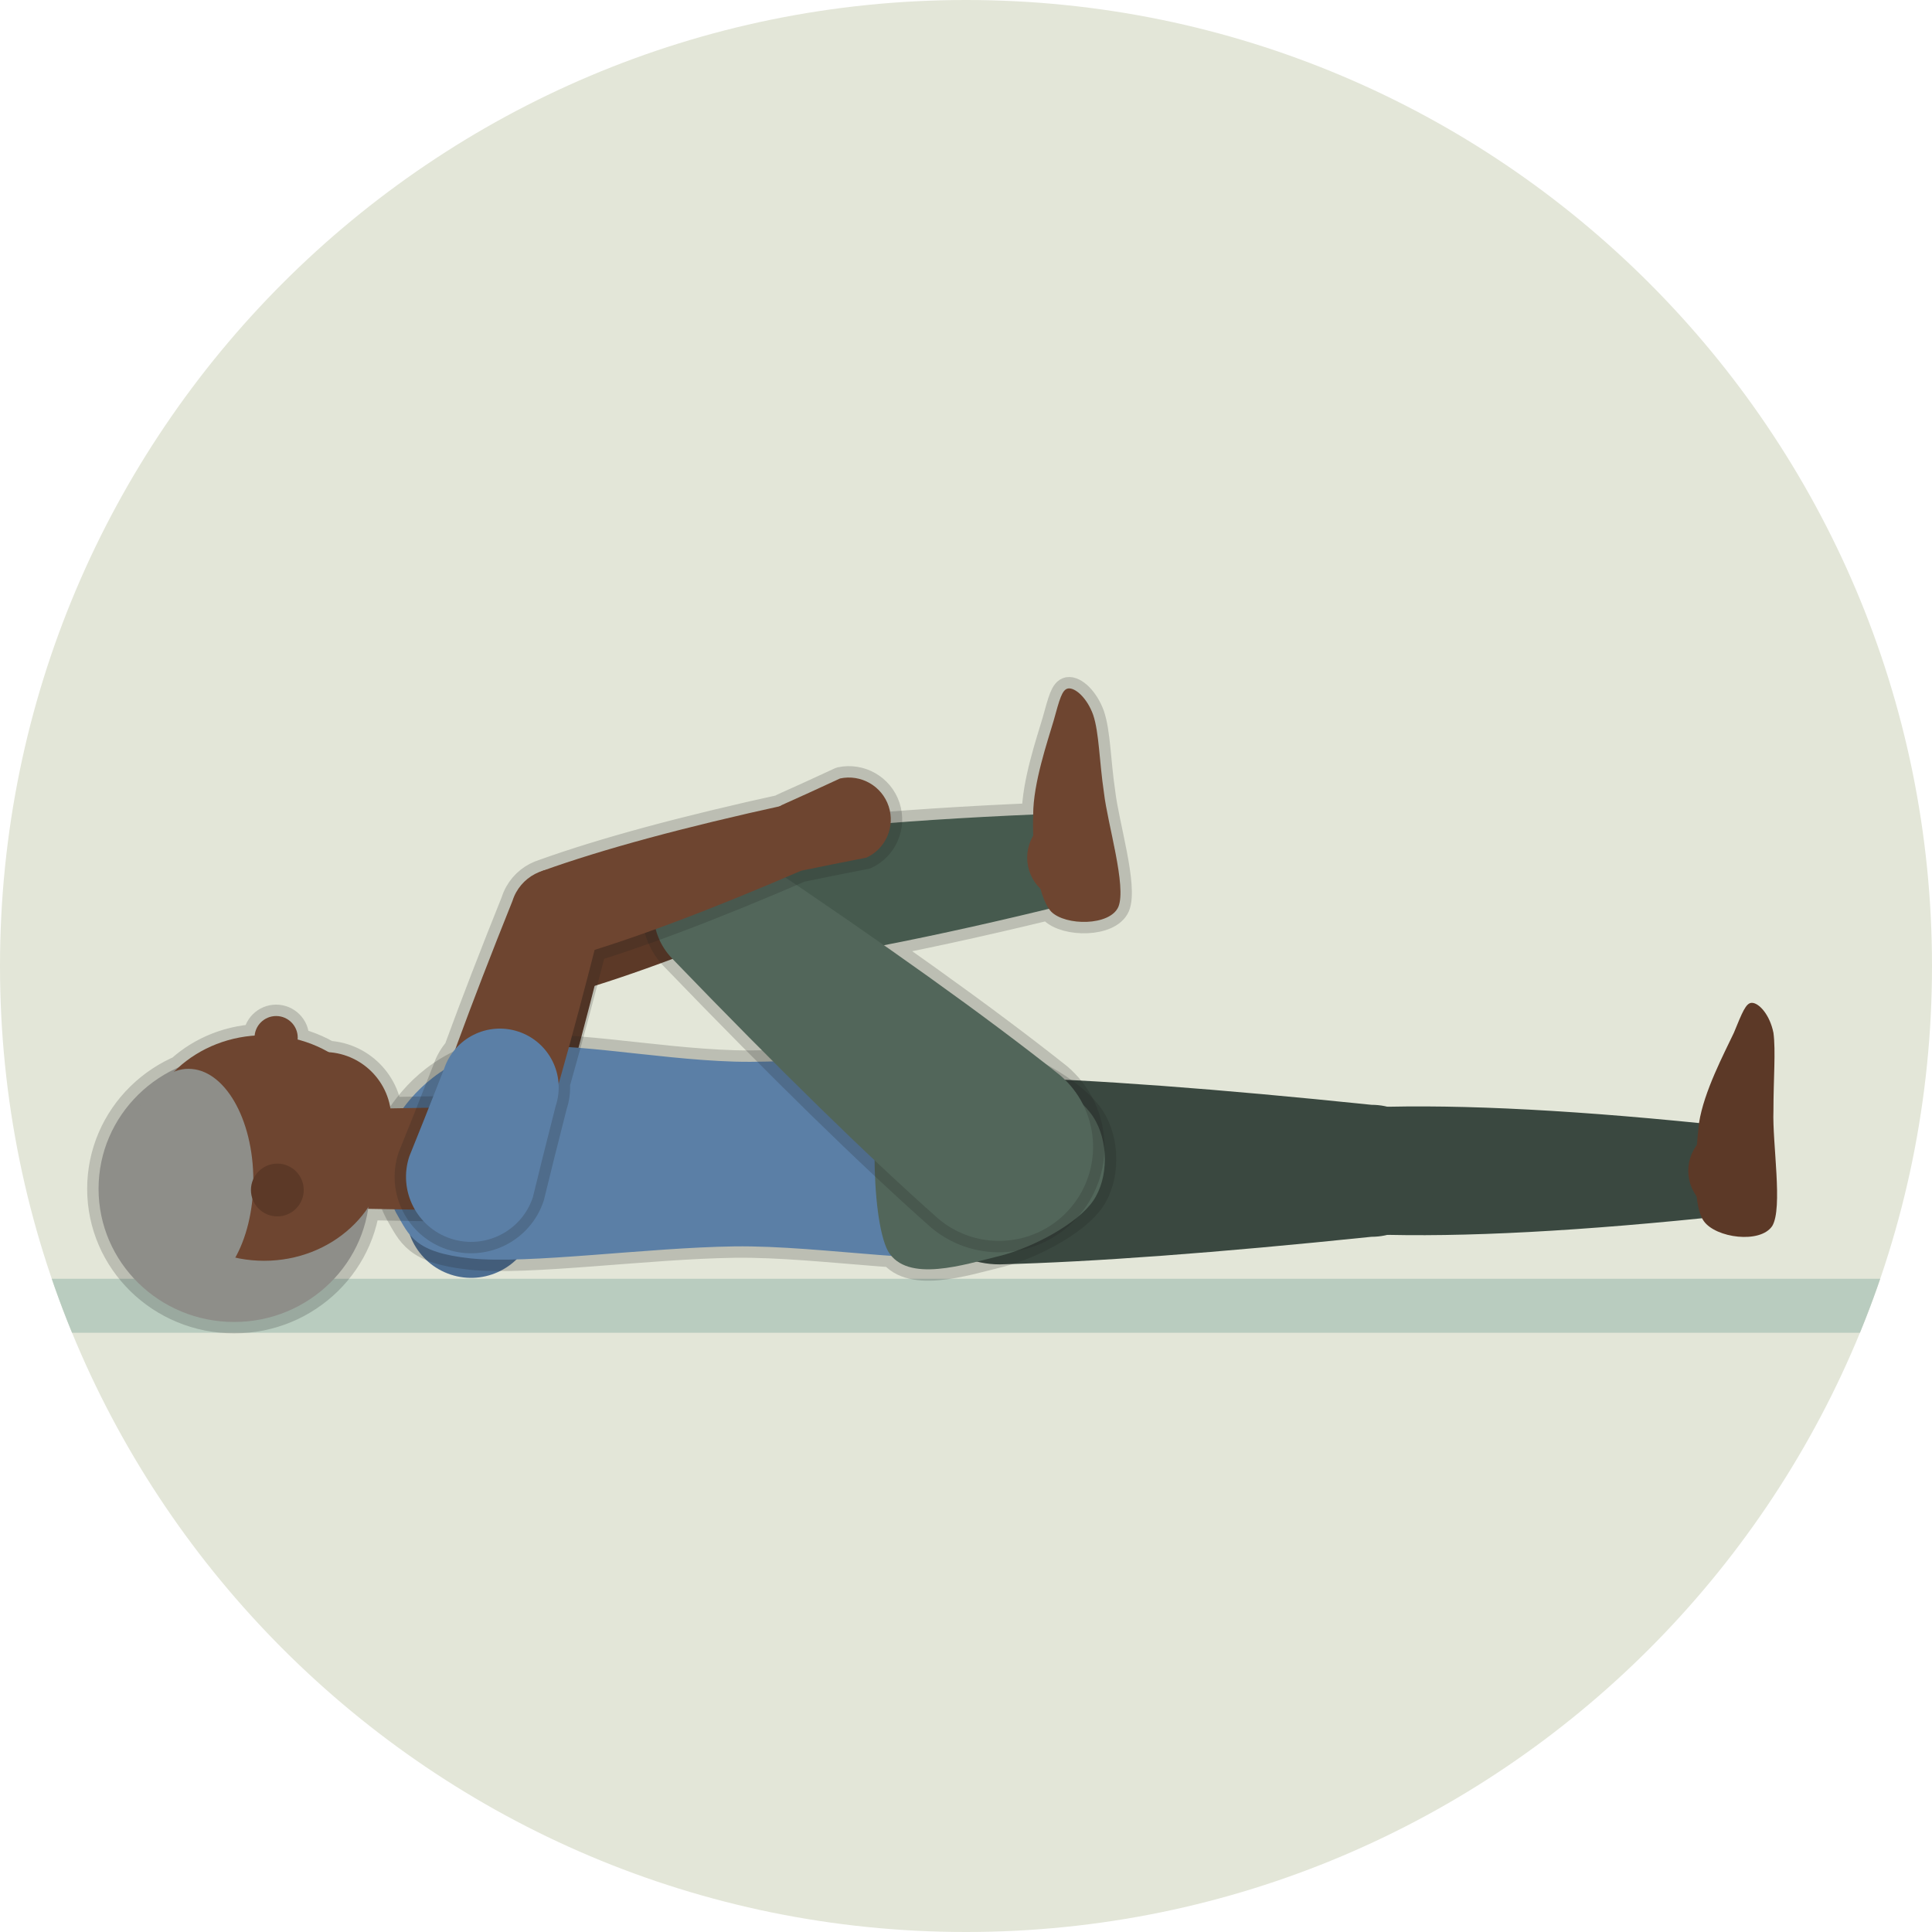
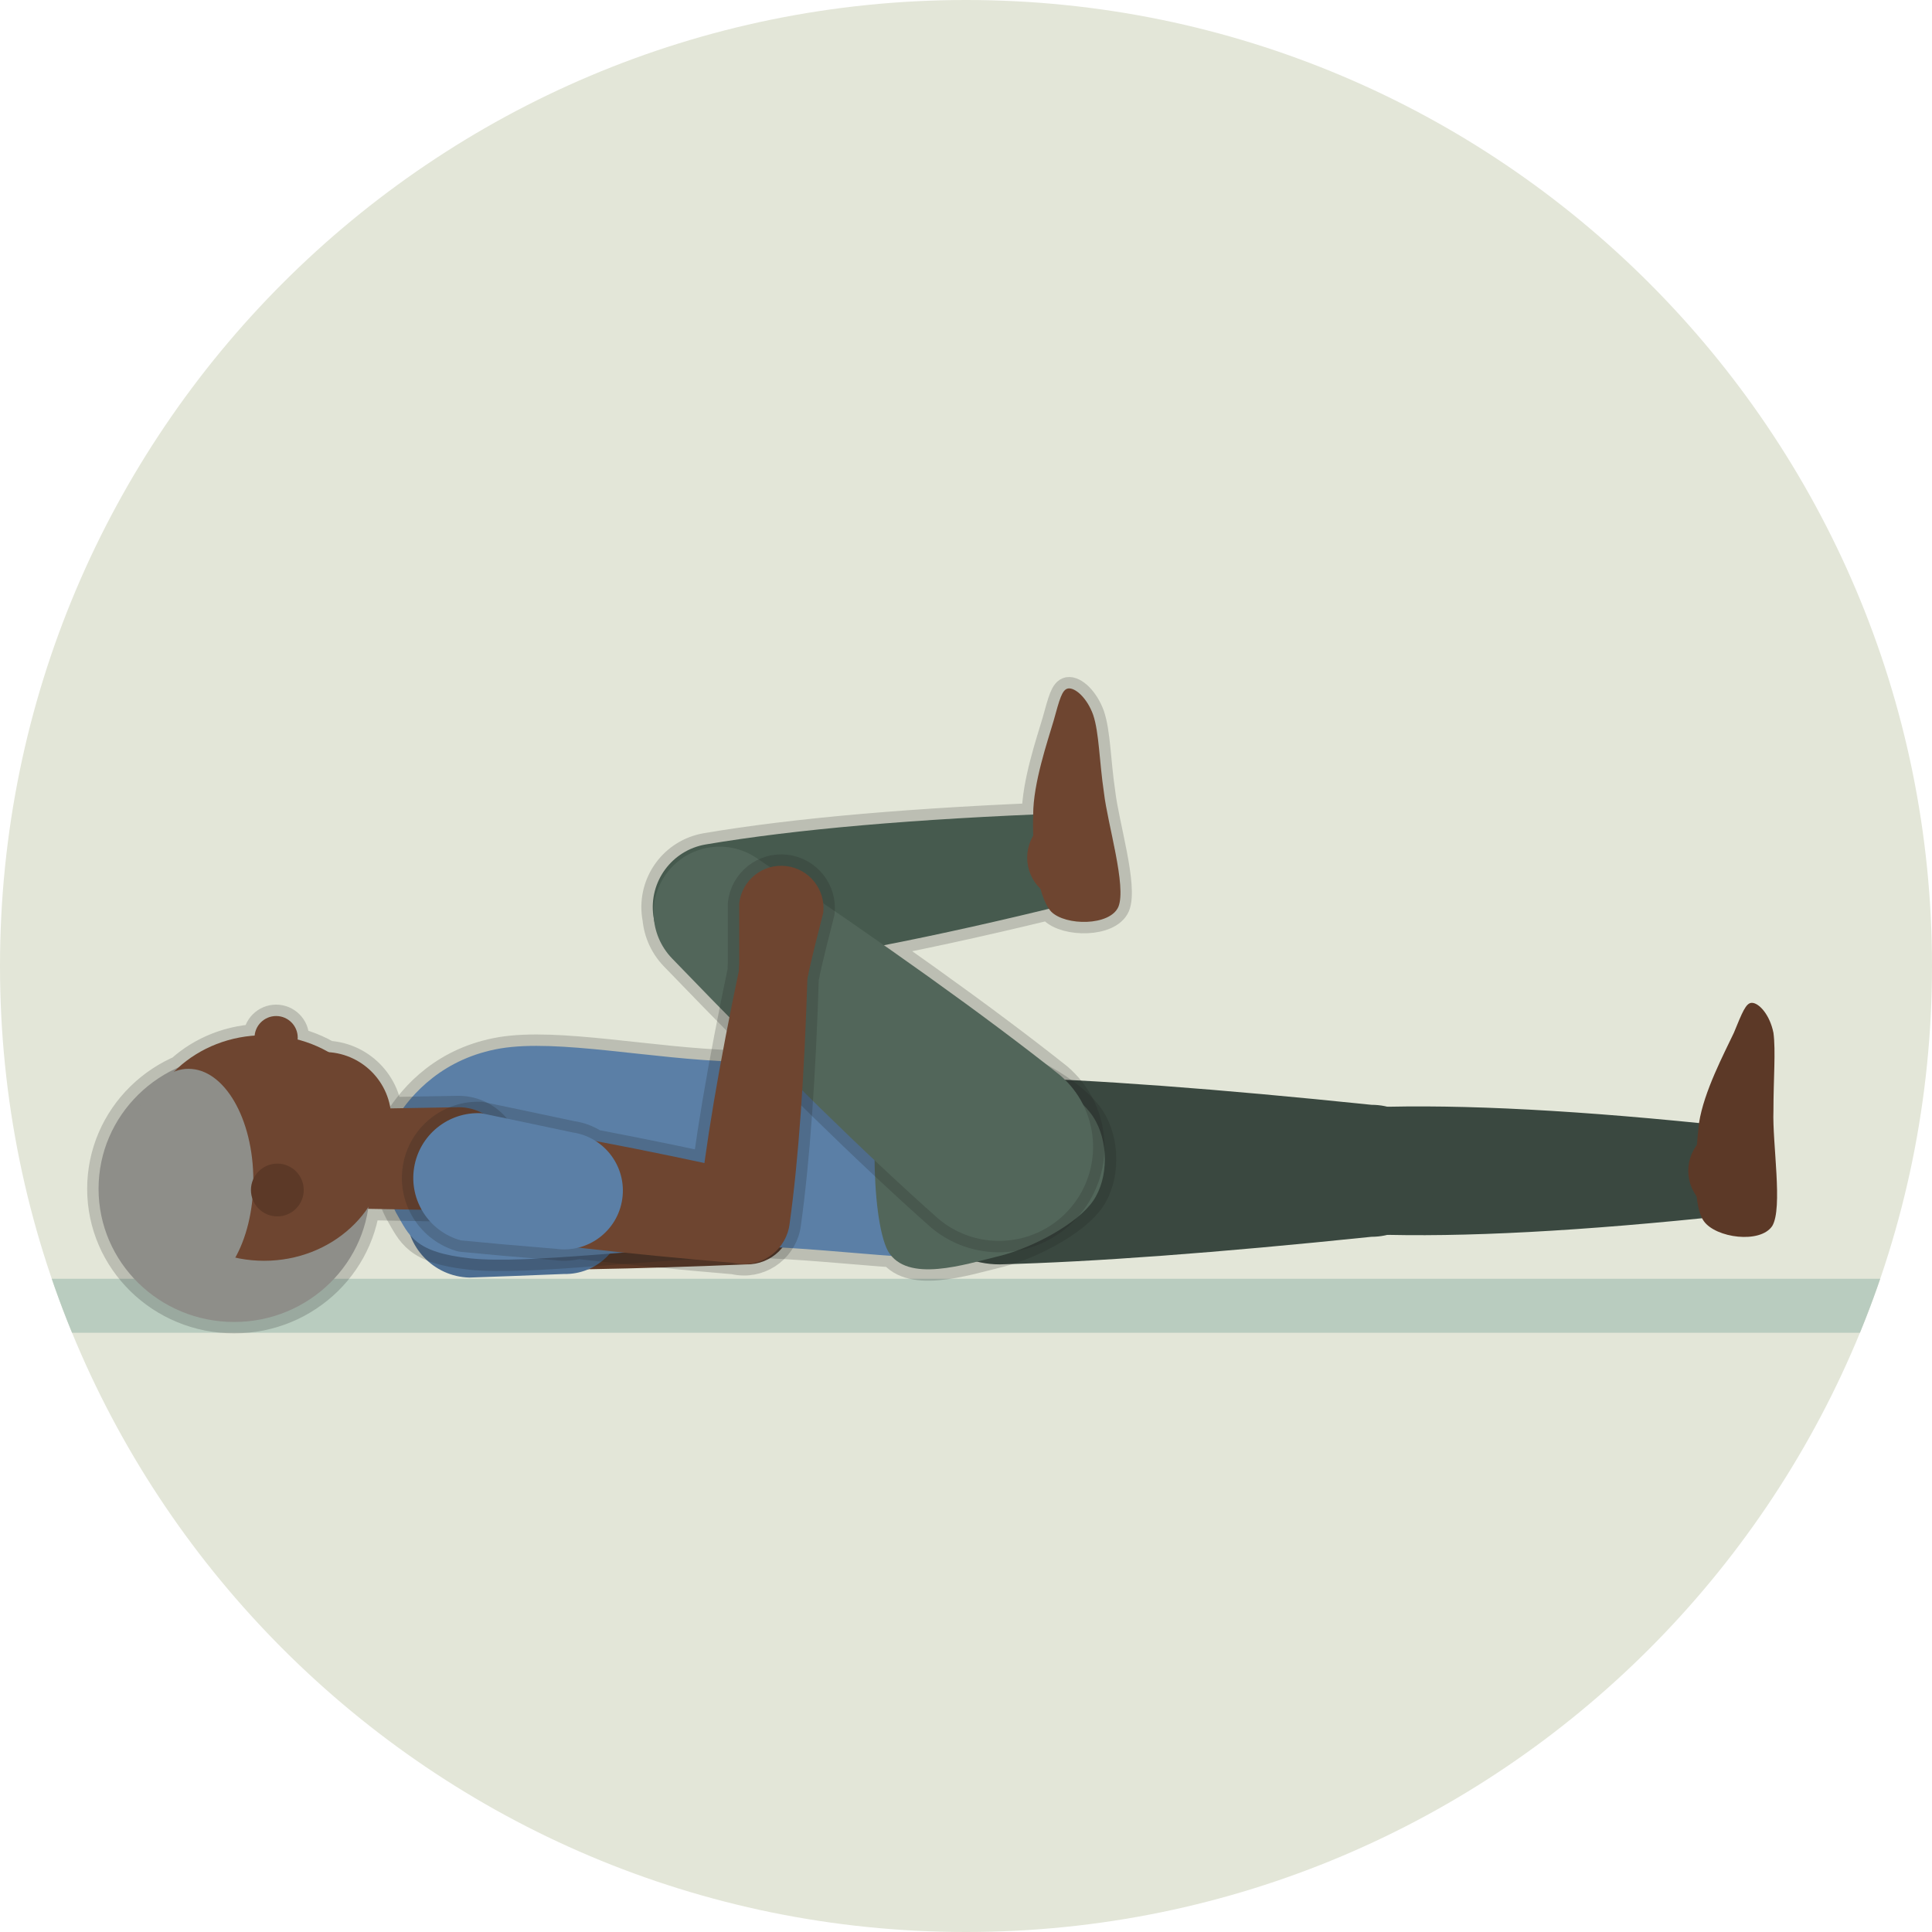
<svg xmlns="http://www.w3.org/2000/svg" viewBox="0 0 200 200" width="400" height="400" role="img" aria-label="Figure lying on the back hugging one knee to the chest with the other leg flat.">
  <circle cx="100" cy="100" r="100" fill="#E3E6D8" />
  <clipPath id="c80ck13">
    <circle cx="100" cy="100" r="100" />
  </clipPath>
  <g clip-path="url(#c80ck13)">
    <g transform="translate(100.0 133.0) scale(1.242)">
      <rect x="-79.25" y="-0.5" width="158.5" height="4.5" rx="2.2" fill="#B9CCBF" />
      <g>
-         <path d="M-36.8 -4.5Q-34.0 -12.8 -30.5 -26.7A3.8 3.8 0 0 0 -37.8 -29.0Q-43.1 -15.8 -45.7 -7.5A4.7 4.7 0 0 0 -36.8 -4.5Z" fill="#5C3927" />
-         <path d="M-36.1 -4.3Q-35.4 -7.2 -34.2 -11.9A4.9 4.9 0 0 0 -43.5 -15.0Q-45.3 -10.4 -46.4 -7.7A5.4 5.4 0 0 0 -36.1 -4.3Z" fill="#4C6D91" />
-         <path d="M-33.0 -24.3Q-25.3 -26.5 -13.3 -31.7A2.8 2.8 0 0 0 -15.0 -37.0Q-27.8 -34.2 -35.3 -31.5A3.8 3.8 0 0 0 -33.0 -24.3Z" fill="#5C3927" />
-         <path d="M-13.3 -31.6Q-11.4 -32.0 -8.3 -32.6A3.5 3.5 0 0 0 -10.5 -39.2Q-13.3 -37.9 -15.1 -37.1A2.9 2.9 0 0 0 -13.3 -31.6Z" fill="#5C3927" />
+         <path d="M-41.3 -1.3Q-32.6 -1.1 -18.3 -1.7A3.8 3.8 0 0 0 -18.2 -9.3Q-32.4 -10.6 -41.2 -10.7A4.7 4.7 0 0 0 -41.3 -1.3Z" fill="#5C3927" />
+         <path d="M-41.4 -0.6Q-38.4 -0.7 -33.5 -0.9A4.9 4.9 0 0 0 -33.3 -10.7Q-38.2 -11.2 -41.1 -11.4A5.4 5.4 0 0 0 -41.4 -0.6Z" fill="#4C6D91" />
+         <path d="M-14.5 -5.1Q-13.4 -13.0 -13.2 -26.1A2.8 2.8 0 0 0 -18.8 -26.7Q-21.4 -13.9 -22.0 -6.0A3.8 3.8 0 0 0 -14.5 -5.1Z" fill="#5C3927" />
+         <path d="M-13.1 -26.1Q-12.7 -28.0 -12.0 -31.0A3.5 3.5 0 0 0 -18.9 -31.8Q-18.9 -28.7 -18.9 -26.7A2.9 2.9 0 0 0 -13.1 -26.1Z" fill="#5C3927" />
      </g>
      <g>
        <path d="M33.8 -4.2Q45.1 -3.8 63.8 -5.8A3.7 3.7 0 0 0 63.8 -13.2Q45.1 -15.2 33.8 -14.8A5.3 5.3 0 0 0 33.8 -4.2Z" fill="#3A4840" />
        <path d="M2.8 -1.7Q14.5 -2.0 33.8 -4.0A5.5 5.5 0 0 0 33.8 -15.0Q14.5 -17.0 2.8 -17.3A7.8 7.8 0 0 0 2.8 -1.7Z" fill="#3A4840" />
        <path d="M63.8 -5.9A3.6 3.6 0.0 1 0 63.8 -13.1A3.6 3.6 0.0 1 0 63.8 -5.9Z" fill="#5C3927" />
        <path d="M61.5 -5.3C62.5 -3.9 66.2 -3.4 67.2 -4.9C68.1 -6.4 67.2 -11.8 67.3 -14.5C67.3 -17.2 67.5 -19.5 67.3 -21.0C67.0 -22.5 66.1 -23.5 65.5 -23.5C65.0 -23.5 64.7 -22.7 64.0 -21.0C63.2 -19.3 61.5 -16.1 61.1 -13.5C60.8 -10.9 60.5 -6.7 61.5 -5.3Z" fill="#5C3927" />
      </g>
      <g>
        <path d="M2.8 -2.6C-2.0 -1.4 -11.9 -3.3 -19.3 -3.2C-26.6 -3.1 -36.5 -1.7 -41.3 -2.2C-46.0 -2.7 -46.4 -4.1 -47.5 -6.0C-48.5 -7.9 -49.1 -11.4 -47.6 -13.7C-46.2 -16.0 -43.5 -18.9 -38.8 -19.7C-34.0 -20.5 -26.2 -18.8 -19.3 -18.6C-12.3 -18.4 -2.0 -20.1 2.7 -18.7C7.5 -17.4 9.3 -13.2 9.3 -10.5C9.3 -7.8 7.5 -3.8 2.8 -2.6ZM2.8 -2.4C-0.1 -1.7 -4.9 -0.1 -6.5 -2.8C-8.0 -5.6 -8.0 -16.2 -6.5 -18.9C-5.0 -21.6 -0.1 -19.8 2.7 -19.0C5.6 -18.2 9.3 -16.0 10.6 -14.0C11.9 -12.0 11.9 -8.9 10.6 -7.0C9.3 -5.1 5.6 -3.1 2.8 -2.4Z" fill="#1E1F1D" stroke="#1E1F1D" stroke-width="1.9" stroke-linejoin="round" opacity="0.2" />
        <path d="M2.8 -2.6C-2.0 -1.4 -11.9 -3.3 -19.3 -3.2C-26.6 -3.1 -36.5 -1.7 -41.3 -2.2C-46.0 -2.7 -46.4 -4.1 -47.5 -6.0C-48.5 -7.9 -49.1 -11.4 -47.6 -13.7C-46.2 -16.0 -43.5 -18.9 -38.8 -19.7C-34.0 -20.5 -26.2 -18.8 -19.3 -18.6C-12.3 -18.4 -2.0 -20.1 2.7 -18.7C7.5 -17.4 9.3 -13.2 9.3 -10.5C9.3 -7.8 7.5 -3.8 2.8 -2.6Z" fill="#5B7FA6" />
        <path d="M2.8 -2.4C-0.1 -1.7 -4.9 -0.1 -6.5 -2.8C-8.0 -5.6 -8.0 -16.2 -6.5 -18.9C-5.0 -21.6 -0.1 -19.8 2.7 -19.0C5.6 -18.2 9.3 -16.0 10.6 -14.0C11.9 -12.0 11.9 -8.9 10.6 -7.0C9.3 -5.1 5.6 -3.1 2.8 -2.4Z" fill="#52665A" />
      </g>
      <g>
        <path d="M-42.3 -14.8Q-48.5 -14.7 -58.8 -14.5A4.0 4.0 0 0 0 -58.8 -6.5Q-48.5 -6.3 -42.3 -6.2A4.3 4.3 0 0 0 -42.3 -14.8ZM-49.7 -8.0A11.1 11.3 270.0 1 0 -72.3 -8.0A11.1 11.3 270.0 1 0 -49.7 -8.0ZM-48.3 -11.4A9.4 10.2 270.0 1 0 -68.7 -11.4A9.4 10.2 270.0 1 0 -48.3 -11.4ZM-53.5 -8.2A5.6 5.6 0.0 1 0 -53.5 -19.4A5.6 5.6 0.0 1 0 -53.5 -8.2ZM-57.5 -18.8A1.8 1.8 0.0 1 0 -57.5 -22.4A1.8 1.8 0.0 1 0 -57.5 -18.8ZM-59.4 -8.7A9.3 5.4 270.0 1 0 -70.2 -8.7A9.3 5.4 270.0 1 0 -59.4 -8.7ZM-57.4 -5.7A2.2 2.2 0.0 1 0 -57.4 -10.1A2.2 2.2 0.0 1 0 -57.4 -5.7Z" fill="#1E1F1D" stroke="#1E1F1D" stroke-width="1.9" stroke-linejoin="round" opacity="0.2" />
        <path d="M-42.3 -14.8Q-48.5 -14.7 -58.8 -14.5A4.0 4.0 0 0 0 -58.8 -6.5Q-48.5 -6.3 -42.3 -6.2A4.3 4.3 0 0 0 -42.3 -14.8Z" fill="#6E4530" />
        <path d="M-49.7 -8.0A11.1 11.3 270.0 1 0 -72.3 -8.0A11.1 11.3 270.0 1 0 -49.7 -8.0Z" fill="#8E8E89" />
        <path d="M-48.3 -11.4A9.4 10.2 270.0 1 0 -68.7 -11.4A9.4 10.2 270.0 1 0 -48.3 -11.4Z" fill="#6E4530" />
        <path d="M-53.5 -8.2A5.6 5.6 0.0 1 0 -53.5 -19.4A5.6 5.6 0.0 1 0 -53.5 -8.2Z" fill="#6E4530" />
        <path d="M-57.5 -18.8A1.8 1.8 0.0 1 0 -57.5 -22.4A1.8 1.8 0.0 1 0 -57.5 -18.8Z" fill="#6E4530" />
        <path d="M-59.4 -8.7A9.3 5.4 270.0 1 0 -70.2 -8.7A9.3 5.4 270.0 1 0 -59.4 -8.7Z" fill="#8E8E89" />
        <path d="M-57.4 -5.7A2.2 2.2 0.0 1 0 -57.4 -10.1A2.2 2.2 0.0 1 0 -57.4 -5.7Z" fill="#5C3927" />
      </g>
      <g>
        <path d="M-20.3 -26.2Q-8.9 -27.4 9.2 -31.9A3.7 3.7 0 0 0 8.2 -39.3Q-10.5 -38.6 -21.7 -36.7A5.3 5.3 0 0 0 -20.3 -26.2ZM7.8 -17.5Q-1.4 -24.8 -17.5 -35.6A5.5 5.5 0 0 0 -24.5 -27.2Q-11.1 -13.3 -2.3 -5.5A7.8 7.8 0 0 0 7.8 -17.5ZM8.7 -32.0A3.6 3.6 0.0 1 0 8.7 -39.2A3.6 3.6 0.0 1 0 8.7 -32.0ZM7.1 -31.1C8.3 -29.9 12.0 -29.9 12.7 -31.5C13.4 -33.2 11.8 -38.4 11.5 -41.0C11.1 -43.7 11.1 -46.0 10.6 -47.5C10.1 -48.9 9.1 -49.8 8.5 -49.7C8.0 -49.6 7.8 -48.8 7.3 -47.0C6.8 -45.3 5.6 -41.8 5.6 -39.2C5.5 -36.6 5.9 -32.4 7.1 -31.1Z" fill="#1E1F1D" stroke="#1E1F1D" stroke-width="1.9" stroke-linejoin="round" opacity="0.2" />
        <path d="M-20.3 -26.2Q-8.9 -27.4 9.2 -31.9A3.7 3.7 0 0 0 8.2 -39.3Q-10.5 -38.6 -21.7 -36.7A5.3 5.3 0 0 0 -20.3 -26.2Z" fill="#465A4E" />
        <path d="M7.8 -17.5Q-1.4 -24.8 -17.5 -35.6A5.5 5.5 0 0 0 -24.5 -27.2Q-11.1 -13.3 -2.3 -5.5A7.8 7.8 0 0 0 7.8 -17.5Z" fill="#52665A" />
        <path d="M8.7 -32.0A3.6 3.6 0.0 1 0 8.7 -39.2A3.6 3.6 0.0 1 0 8.7 -32.0Z" fill="#6E4530" />
        <path d="M7.1 -31.1C8.3 -29.9 12.0 -29.9 12.7 -31.5C13.4 -33.2 11.8 -38.4 11.5 -41.0C11.1 -43.7 11.1 -46.0 10.6 -47.5C10.1 -48.9 9.1 -49.8 8.5 -49.7C8.0 -49.6 7.8 -48.8 7.3 -47.0C6.8 -45.3 5.6 -41.8 5.6 -39.2C5.5 -36.6 5.9 -32.4 7.1 -31.1Z" fill="#6E4530" />
      </g>
      <g>
-         <path d="M-36.8 -7.5Q-34.0 -15.8 -30.5 -29.7A3.8 3.8 0 0 0 -37.8 -32.0Q-43.1 -18.8 -45.7 -10.5A4.7 4.7 0 0 0 -36.8 -7.5ZM-36.1 -7.3Q-35.4 -10.2 -34.2 -14.9A4.9 4.9 0 0 0 -43.5 -18.0Q-45.3 -13.4 -46.4 -10.7A5.4 5.4 0 0 0 -36.1 -7.3ZM-33.0 -27.3Q-25.3 -29.5 -13.3 -34.7A2.8 2.8 0 0 0 -15.0 -40.0Q-27.8 -37.2 -35.3 -34.5A3.8 3.8 0 0 0 -33.0 -27.3ZM-13.3 -34.6Q-11.4 -35.0 -8.3 -35.6A3.5 3.5 0 0 0 -10.5 -42.2Q-13.3 -40.9 -15.1 -40.1A2.9 2.9 0 0 0 -13.3 -34.6Z" fill="#1E1F1D" stroke="#1E1F1D" stroke-width="1.9" stroke-linejoin="round" opacity="0.2" />
-         <path d="M-36.8 -7.5Q-34.0 -15.8 -30.5 -29.7A3.8 3.8 0 0 0 -37.8 -32.0Q-43.1 -18.8 -45.7 -10.5A4.7 4.7 0 0 0 -36.8 -7.5Z" fill="#6E4530" />
-         <path d="M-36.1 -7.3Q-35.4 -10.2 -34.2 -14.9A4.9 4.9 0 0 0 -43.5 -18.0Q-45.3 -13.4 -46.4 -10.7A5.4 5.4 0 0 0 -36.1 -7.3Z" fill="#5B7FA6" />
-         <path d="M-33.0 -27.3Q-25.3 -29.5 -13.3 -34.7A2.8 2.8 0 0 0 -15.0 -40.0Q-27.8 -37.2 -35.3 -34.5A3.8 3.8 0 0 0 -33.0 -27.3Z" fill="#6E4530" />
-         <path d="M-13.3 -34.6Q-11.4 -35.0 -8.3 -35.6A3.5 3.5 0 0 0 -10.5 -42.2Q-13.3 -40.9 -15.1 -40.1A2.9 2.9 0 0 0 -13.3 -34.6Z" fill="#6E4530" />
+         <path d="M-41.9 -4.4Q-33.3 -3.0 -19.1 -1.8A3.8 3.8 0 0 0 -17.9 -9.3Q-31.9 -12.4 -40.6 -13.6A4.7 4.7 0 0 0 -41.9 -4.4ZM-42.1 -3.7Q-39.1 -3.4 -34.2 -3.0A4.9 4.9 0 0 0 -32.8 -12.7Q-37.5 -13.7 -40.4 -14.3A5.4 5.4 0 0 0 -42.1 -3.7ZM-14.7 -5.1Q-13.6 -13.0 -13.2 -26.1A2.8 2.8 0 0 0 -18.8 -26.8Q-21.5 -14.0 -22.3 -6.0A3.8 3.8 0 0 0 -14.7 -5.1ZM-13.1 -26.1Q-12.7 -27.9 -11.9 -31.0A3.5 3.5 0 0 0 -18.9 -31.8Q-18.9 -28.7 -18.9 -26.8A2.9 2.9 0 0 0 -13.1 -26.1Z" fill="#1E1F1D" stroke="#1E1F1D" stroke-width="1.9" stroke-linejoin="round" opacity="0.2" />
+         <path d="M-41.9 -4.4Q-33.3 -3.0 -19.1 -1.8A3.8 3.8 0 0 0 -17.9 -9.3Q-31.9 -12.4 -40.6 -13.6A4.7 4.7 0 0 0 -41.9 -4.4Z" fill="#6E4530" />
+         <path d="M-42.1 -3.7Q-39.1 -3.4 -34.2 -3.0A4.9 4.9 0 0 0 -32.8 -12.7Q-37.5 -13.7 -40.4 -14.3A5.4 5.4 0 0 0 -42.1 -3.7Z" fill="#5B7FA6" />
+         <path d="M-14.7 -5.1Q-13.6 -13.0 -13.2 -26.1A2.8 2.8 0 0 0 -18.8 -26.8Q-21.5 -14.0 -22.3 -6.0A3.8 3.8 0 0 0 -14.7 -5.1Z" fill="#6E4530" />
+         <path d="M-13.1 -26.1Q-12.7 -27.9 -11.9 -31.0A3.5 3.5 0 0 0 -18.9 -31.8Q-18.9 -28.7 -18.9 -26.8A2.9 2.9 0 0 0 -13.1 -26.1Z" fill="#6E4530" />
      </g>
    </g>
  </g>
</svg>
